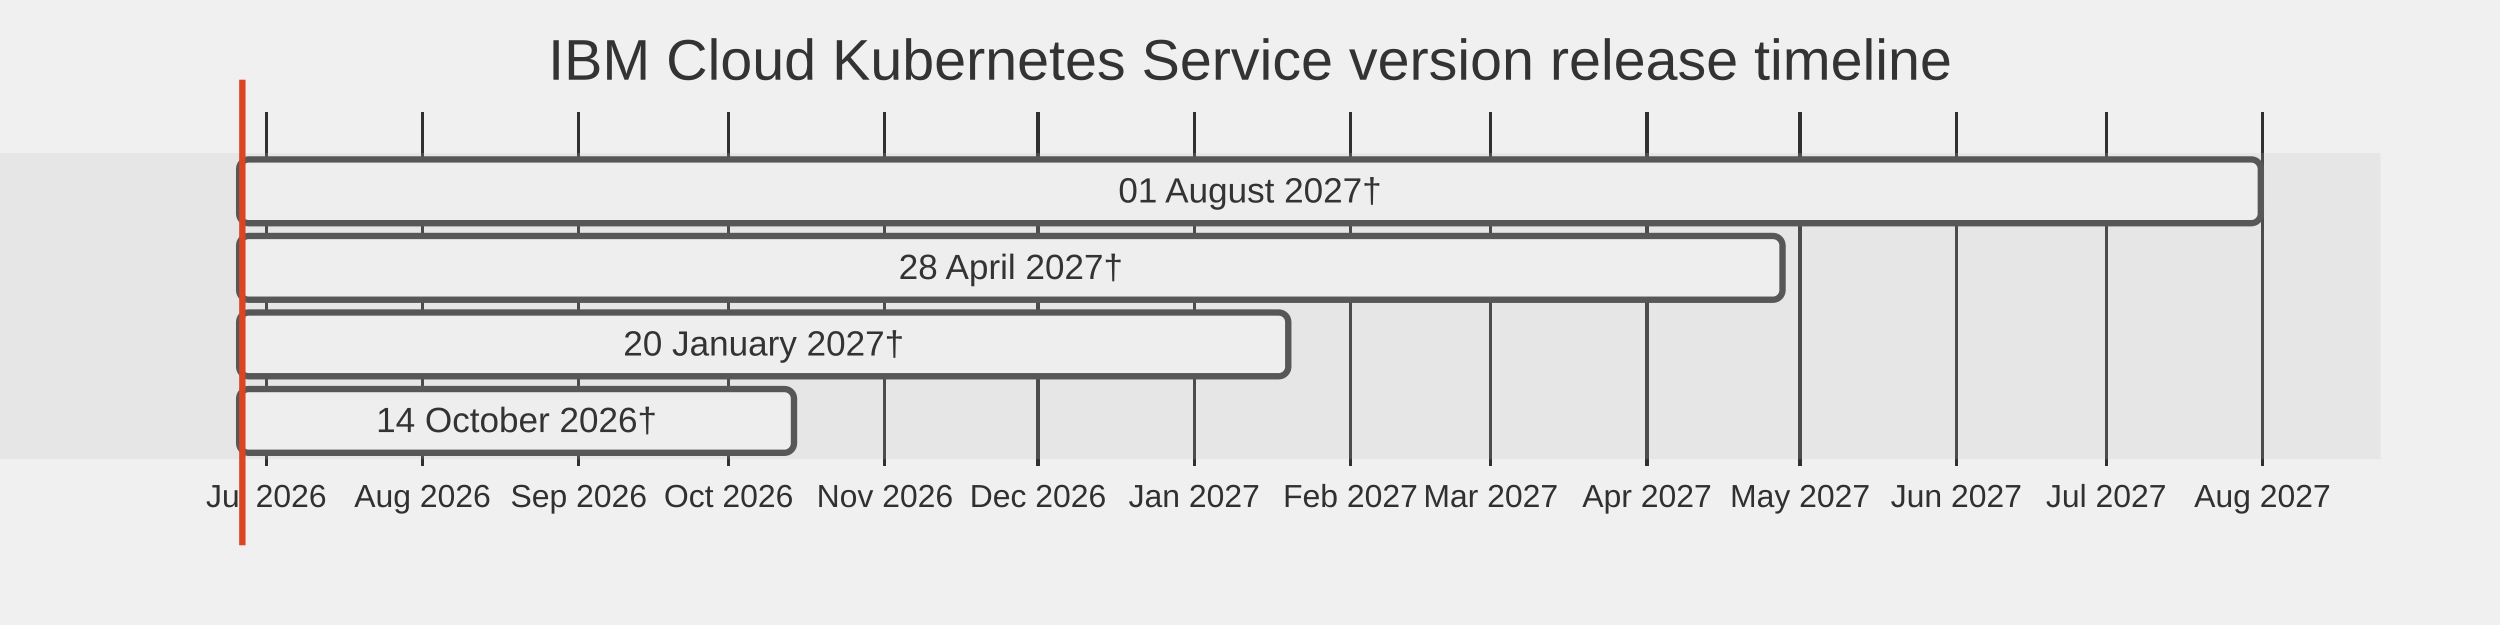
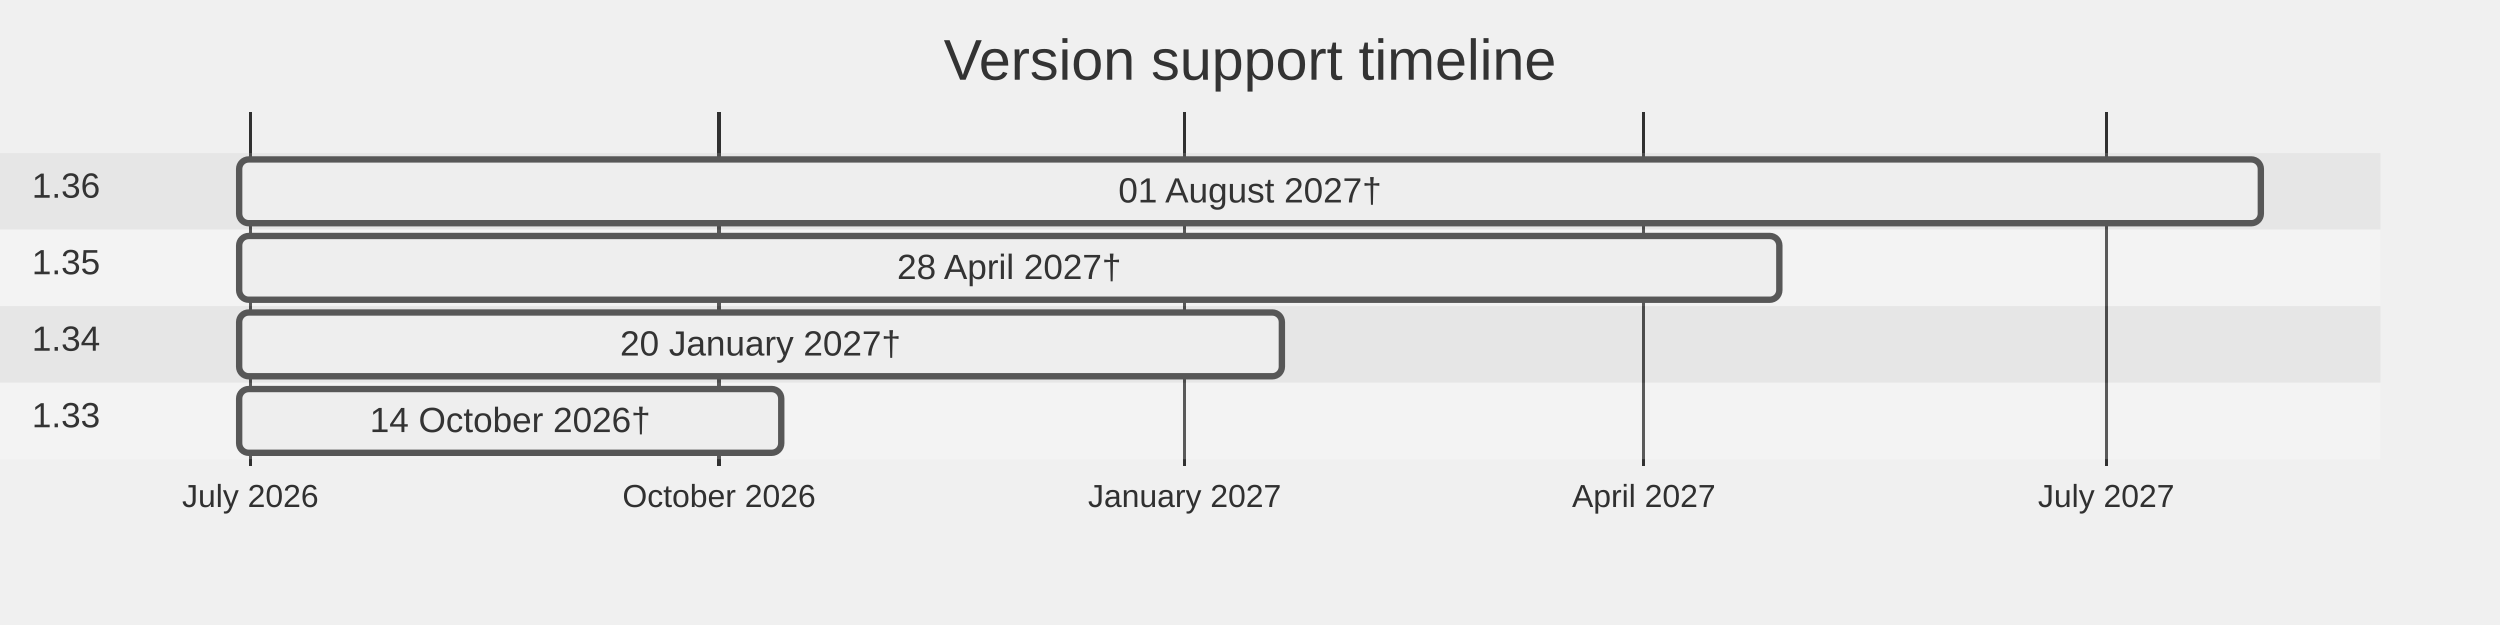
<svg xmlns="http://www.w3.org/2000/svg" id="my-svg" width="100%" viewBox="0 0 784 196" style="max-width: 784px; background-color: white;" role="graphics-document document" aria-roledescription="gantt">
  <style>#my-svg{font-family:"trebuchet ms",verdana,arial,sans-serif;font-size:16px;fill:#000000;}@keyframes edge-animation-frame{from{stroke-dashoffset:0;}}@keyframes dash{to{stroke-dashoffset:0;}}#my-svg .edge-animation-slow{stroke-dasharray:9,5!important;stroke-dashoffset:900;animation:dash 50s linear infinite;stroke-linecap:round;}#my-svg .edge-animation-fast{stroke-dasharray:9,5!important;stroke-dashoffset:900;animation:dash 20s linear infinite;stroke-linecap:round;}#my-svg .error-icon{fill:#552222;}#my-svg .error-text{fill:#552222;stroke:#552222;}#my-svg .edge-thickness-normal{stroke-width:1px;}#my-svg .edge-thickness-thick{stroke-width:3.5px;}#my-svg .edge-pattern-solid{stroke-dasharray:0;}#my-svg .edge-thickness-invisible{stroke-width:0;fill:none;}#my-svg .edge-pattern-dashed{stroke-dasharray:3;}#my-svg .edge-pattern-dotted{stroke-dasharray:2;}#my-svg .marker{fill:#666;stroke:#666;}#my-svg .marker.cross{stroke:#666;}#my-svg svg{font-family:"trebuchet ms",verdana,arial,sans-serif;font-size:16px;}#my-svg p{margin:0;}#my-svg .mermaid-main-font{font-family:"trebuchet ms",verdana,arial,sans-serif;}#my-svg .exclude-range{fill:#eeeeee;}#my-svg .section{stroke:none;opacity:0.2;}#my-svg .section0{fill:hsl(0, 0%, 73.922%);}#my-svg .section2{fill:hsl(0, 0%, 73.922%);}#my-svg .section1,#my-svg .section3{fill:white;opacity:0.2;}#my-svg .sectionTitle0{fill:#333;}#my-svg .sectionTitle1{fill:#333;}#my-svg .sectionTitle2{fill:#333;}#my-svg .sectionTitle3{fill:#333;}#my-svg .sectionTitle{text-anchor:start;font-family:"trebuchet ms",verdana,arial,sans-serif;}#my-svg .grid .tick{stroke:hsl(0, 0%, 90%);opacity:0.8;shape-rendering:crispEdges;}#my-svg .grid .tick text{font-family:"trebuchet ms",verdana,arial,sans-serif;fill:#000000;}#my-svg .grid path{stroke-width:0;}#my-svg .today{fill:none;stroke:#d42;stroke-width:2px;}#my-svg .task{stroke-width:2;}#my-svg .taskText{text-anchor:middle;font-family:"trebuchet ms",verdana,arial,sans-serif;}#my-svg .taskTextOutsideRight{fill:#333;text-anchor:start;font-family:"trebuchet ms",verdana,arial,sans-serif;}#my-svg .taskTextOutsideLeft{fill:#333;text-anchor:end;}#my-svg .task.clickable{cursor:pointer;}#my-svg .taskText.clickable{cursor:pointer;fill:#003163!important;font-weight:bold;}#my-svg .taskTextOutsideLeft.clickable{cursor:pointer;fill:#003163!important;font-weight:bold;}#my-svg .taskTextOutsideRight.clickable{cursor:pointer;fill:#003163!important;font-weight:bold;}#my-svg .taskText0,#my-svg .taskText1,#my-svg .taskText2,#my-svg .taskText3{fill:white;}#my-svg .task0,#my-svg .task1,#my-svg .task2,#my-svg .task3{fill:#707070;stroke:hsl(0, 0%, 33.922%);}#my-svg .taskTextOutside0,#my-svg .taskTextOutside2{fill:#333;}#my-svg .taskTextOutside1,#my-svg .taskTextOutside3{fill:#333;}#my-svg .active0,#my-svg .active1,#my-svg .active2,#my-svg .active3{fill:#eee;stroke:hsl(0, 0%, 33.922%);}#my-svg .activeText0,#my-svg .activeText1,#my-svg .activeText2,#my-svg .activeText3{fill:#333!important;}#my-svg .done0,#my-svg .done1,#my-svg .done2,#my-svg .done3{stroke:#666;fill:#bbb;stroke-width:2;}#my-svg .doneText0,#my-svg .doneText1,#my-svg .doneText2,#my-svg .doneText3{fill:#333!important;}#my-svg .doneText0.taskTextOutsideLeft,#my-svg .doneText0.taskTextOutsideRight,#my-svg .doneText1.taskTextOutsideLeft,#my-svg .doneText1.taskTextOutsideRight,#my-svg .doneText2.taskTextOutsideLeft,#my-svg .doneText2.taskTextOutsideRight,#my-svg .doneText3.taskTextOutsideLeft,#my-svg .doneText3.taskTextOutsideRight{fill:#333!important;}#my-svg .crit0,#my-svg .crit1,#my-svg .crit2,#my-svg .crit3{stroke:hsl(10.909, 73.333%, 40%);fill:#d42;stroke-width:2;}#my-svg .activeCrit0,#my-svg .activeCrit1,#my-svg .activeCrit2,#my-svg .activeCrit3{stroke:hsl(10.909, 73.333%, 40%);fill:#eee;stroke-width:2;}#my-svg .doneCrit0,#my-svg .doneCrit1,#my-svg .doneCrit2,#my-svg .doneCrit3{stroke:hsl(10.909, 73.333%, 40%);fill:#bbb;stroke-width:2;cursor:pointer;shape-rendering:crispEdges;}#my-svg .milestone{transform:rotate(45deg) scale(0.8,0.8);}#my-svg .milestoneText{font-style:italic;}#my-svg .doneCritText0,#my-svg .doneCritText1,#my-svg .doneCritText2,#my-svg .doneCritText3{fill:#333!important;}#my-svg .doneCritText0.taskTextOutsideLeft,#my-svg .doneCritText0.taskTextOutsideRight,#my-svg .doneCritText1.taskTextOutsideLeft,#my-svg .doneCritText1.taskTextOutsideRight,#my-svg .doneCritText2.taskTextOutsideLeft,#my-svg .doneCritText2.taskTextOutsideRight,#my-svg .doneCritText3.taskTextOutsideLeft,#my-svg .doneCritText3.taskTextOutsideRight{fill:#333!important;}#my-svg .vert{stroke:#d42;}#my-svg .vertText{font-size:15px;text-anchor:middle;fill:#d42!important;}#my-svg .activeCritText0,#my-svg .activeCritText1,#my-svg .activeCritText2,#my-svg .activeCritText3{fill:#333!important;}#my-svg .titleText{text-anchor:middle;font-size:18px;fill:#333;font-family:"trebuchet ms",verdana,arial,sans-serif;}#my-svg .node .neo-node{stroke:#999;}#my-svg [data-look="neo"].node rect,#my-svg [data-look="neo"].cluster rect,#my-svg [data-look="neo"].node polygon{stroke:url(#my-svg-gradient);filter:drop-shadow( 1px 2px 2px rgba(185,185,185,1));}#my-svg [data-look="neo"].swimlane.cluster rect{filter:none;}#my-svg [data-look="neo"].node path{stroke:url(#my-svg-gradient);stroke-width:1px;}#my-svg [data-look="neo"].node .outer-path{filter:drop-shadow( 1px 2px 2px rgba(185,185,185,1));}#my-svg [data-look="neo"].node .neo-line path{stroke:#999;filter:none;}#my-svg [data-look="neo"].node circle{stroke:url(#my-svg-gradient);filter:drop-shadow( 1px 2px 2px rgba(185,185,185,1));}#my-svg [data-look="neo"].node circle .state-start{fill:#000000;}#my-svg [data-look="neo"].icon-shape .icon{fill:url(#my-svg-gradient);filter:drop-shadow( 1px 2px 2px rgba(185,185,185,1));}#my-svg [data-look="neo"].icon-shape .icon-neo path{stroke:url(#my-svg-gradient);filter:drop-shadow( 1px 2px 2px rgba(185,185,185,1));}#my-svg :root{--mermaid-font-family:"trebuchet ms",verdana,arial,sans-serif;}</style>
  <g />
  <g class="grid" transform="translate(75, 146)" fill="none" font-size="10" font-family="sans-serif" text-anchor="middle">
    <path class="domain" stroke="currentColor" d="M0.5,-111V0.5H634.5V-111" />
-     <g class="tick" opacity="1" transform="translate(8.5,0)">
+     <g class="tick" opacity="1" transform="translate(3.5,0)">
      <line stroke="currentColor" y2="-111" />
-       <text fill="#000" y="3" dy="1em" stroke="none" font-size="10" style="text-anchor: middle;">Jul 2026</text>
+       <text fill="#000" y="3" dy="1em" stroke="none" font-size="10" style="text-anchor: middle;"> July 2026</text>
    </g>
-     <g class="tick" opacity="1" transform="translate(57.5,0)">
+     <g class="tick" opacity="1" transform="translate(150.5,0)">
      <line stroke="currentColor" y2="-111" />
-       <text fill="#000" y="3" dy="1em" stroke="none" font-size="10" style="text-anchor: middle;">Aug 2026</text>
+       <text fill="#000" y="3" dy="1em" stroke="none" font-size="10" style="text-anchor: middle;"> October 2026</text>
    </g>
-     <g class="tick" opacity="1" transform="translate(106.5,0)">
+     <g class="tick" opacity="1" transform="translate(296.5,0)">
      <line stroke="currentColor" y2="-111" />
-       <text fill="#000" y="3" dy="1em" stroke="none" font-size="10" style="text-anchor: middle;">Sep 2026</text>
+       <text fill="#000" y="3" dy="1em" stroke="none" font-size="10" style="text-anchor: middle;"> January 2027</text>
    </g>
-     <g class="tick" opacity="1" transform="translate(153.5,0)">
+     <g class="tick" opacity="1" transform="translate(440.5,0)">
      <line stroke="currentColor" y2="-111" />
-       <text fill="#000" y="3" dy="1em" stroke="none" font-size="10" style="text-anchor: middle;">Oct 2026</text>
-     </g>
-     <g class="tick" opacity="1" transform="translate(202.5,0)">
-       <line stroke="currentColor" y2="-111" />
-       <text fill="#000" y="3" dy="1em" stroke="none" font-size="10" style="text-anchor: middle;">Nov 2026</text>
-     </g>
-     <g class="tick" opacity="1" transform="translate(250.5,0)">
-       <line stroke="currentColor" y2="-111" />
-       <text fill="#000" y="3" dy="1em" stroke="none" font-size="10" style="text-anchor: middle;">Dec 2026</text>
-     </g>
-     <g class="tick" opacity="1" transform="translate(299.5,0)">
-       <line stroke="currentColor" y2="-111" />
-       <text fill="#000" y="3" dy="1em" stroke="none" font-size="10" style="text-anchor: middle;">Jan 2027</text>
-     </g>
-     <g class="tick" opacity="1" transform="translate(348.5,0)">
-       <line stroke="currentColor" y2="-111" />
-       <text fill="#000" y="3" dy="1em" stroke="none" font-size="10" style="text-anchor: middle;">Feb 2027</text>
-     </g>
-     <g class="tick" opacity="1" transform="translate(392.5,0)">
-       <line stroke="currentColor" y2="-111" />
-       <text fill="#000" y="3" dy="1em" stroke="none" font-size="10" style="text-anchor: middle;">Mar 2027</text>
-     </g>
-     <g class="tick" opacity="1" transform="translate(441.5,0)">
-       <line stroke="currentColor" y2="-111" />
-       <text fill="#000" y="3" dy="1em" stroke="none" font-size="10" style="text-anchor: middle;">Apr 2027</text>
-     </g>
-     <g class="tick" opacity="1" transform="translate(489.5,0)">
-       <line stroke="currentColor" y2="-111" />
-       <text fill="#000" y="3" dy="1em" stroke="none" font-size="10" style="text-anchor: middle;">May 2027</text>
-     </g>
-     <g class="tick" opacity="1" transform="translate(538.5,0)">
-       <line stroke="currentColor" y2="-111" />
-       <text fill="#000" y="3" dy="1em" stroke="none" font-size="10" style="text-anchor: middle;">Jun 2027</text>
+       <text fill="#000" y="3" dy="1em" stroke="none" font-size="10" style="text-anchor: middle;"> April 2027</text>
    </g>
    <g class="tick" opacity="1" transform="translate(585.5,0)">
      <line stroke="currentColor" y2="-111" />
-       <text fill="#000" y="3" dy="1em" stroke="none" font-size="10" style="text-anchor: middle;">Jul 2027</text>
-     </g>
-     <g class="tick" opacity="1" transform="translate(634.5,0)">
-       <line stroke="currentColor" y2="-111" />
-       <text fill="#000" y="3" dy="1em" stroke="none" font-size="10" style="text-anchor: middle;">Aug 2027</text>
+       <text fill="#000" y="3" dy="1em" stroke="none" font-size="10" style="text-anchor: middle;"> July 2027</text>
    </g>
  </g>
  <g>
    <rect x="0" y="48" width="746.5" height="24" class="section section0" />
-     <rect x="0" y="72" width="746.5" height="24" class="section section0" />
-     <rect x="0" y="96" width="746.5" height="24" class="section section0" />
-     <rect x="0" y="120" width="746.5" height="24" class="section section0" />
+     <rect x="0" y="72" width="746.5" height="24" class="section section1" />
+     <rect x="0" y="96" width="746.5" height="24" class="section section2" />
+     <rect x="0" y="120" width="746.5" height="24" class="section section3" />
  </g>
  <g>
    <rect id="my-svg-task1" rx="3" ry="3" x="75" y="50" width="634" height="20" transform-origin="392px 60px" class="task active0" />
-     <rect id="my-svg-task2" rx="3" ry="3" x="75" y="74" width="484" height="20" transform-origin="317px 84px" class="task active0" />
-     <rect id="my-svg-task3" rx="3" ry="3" x="75" y="98" width="329" height="20" transform-origin="239.5px 108px" class="task active0" />
-     <rect id="my-svg-task4" rx="3" ry="3" x="75" y="122" width="174" height="20" transform-origin="162px 132px" class="task active0" />
+     <rect id="my-svg-task2" rx="3" ry="3" x="75" y="74" width="483" height="20" transform-origin="316.5px 84px" class="task active1" />
+     <rect id="my-svg-task3" rx="3" ry="3" x="75" y="98" width="327" height="20" transform-origin="238.5px 108px" class="task active2" />
+     <rect id="my-svg-task4" rx="3" ry="3" x="75" y="122" width="170" height="20" transform-origin="160px 132px" class="task active3" />
    <text id="my-svg-task1-text" font-size="11" x="392" y="63.5" class="taskText taskText0 activeText0 width-93.47900390625">01 August 2027†     </text>
-     <text id="my-svg-task2-text" font-size="11" x="317" y="87.5" class="taskText taskText0 activeText0 width-80.12646484375">28 April 2027†      </text>
-     <text id="my-svg-task3-text" font-size="11" x="239.5" y="111.5" class="taskText taskText0 activeText0 width-96.685546875">20 January 2027†    </text>
-     <text id="my-svg-task4-text" font-size="11" x="162" y="135.5" class="taskText taskText0 activeText0 width-99.005859375">14 October 2026†    </text>
+     <text id="my-svg-task2-text" font-size="11" x="316.5" y="87.5" class="taskText taskText1 activeText1 width-80.12646484375">28 April 2027†      </text>
+     <text id="my-svg-task3-text" font-size="11" x="238.5" y="111.5" class="taskText taskText2 activeText2 width-96.685546875">20 January 2027†    </text>
+     <text id="my-svg-task4-text" font-size="11" x="160" y="135.5" class="taskText taskText3 activeText3 width-99.005859375">14 October 2026†    </text>
  </g>
  <g>
-     <text dy="0em" x="10" y="98" font-size="11" class="sectionTitle sectionTitle0">
-       <tspan alignment-baseline="central" x="10" />
+     <text dy="0em" x="10" y="62" font-size="11" class="sectionTitle sectionTitle0">
+       <tspan alignment-baseline="central" x="10">1.36</tspan>
+     </text>
+     <text dy="0em" x="10" y="86" font-size="11" class="sectionTitle sectionTitle1">
+       <tspan alignment-baseline="central" x="10">1.35</tspan>
+     </text>
+     <text dy="0em" x="10" y="110" font-size="11" class="sectionTitle sectionTitle2">
+       <tspan alignment-baseline="central" x="10">1.34</tspan>
+     </text>
+     <text dy="0em" x="10" y="134" font-size="11" class="sectionTitle sectionTitle3">
+       <tspan alignment-baseline="central" x="10">1.33</tspan>
    </text>
  </g>
-   <g class="today">
-     <line x1="76" x2="76" y1="25" y2="171" class="today" />
-   </g>
-   <text x="392" y="25" class="titleText">IBM Cloud Kubernetes Service version release timeline</text>
+   <text x="392" y="25" class="titleText">Version support timeline</text>
</svg>
